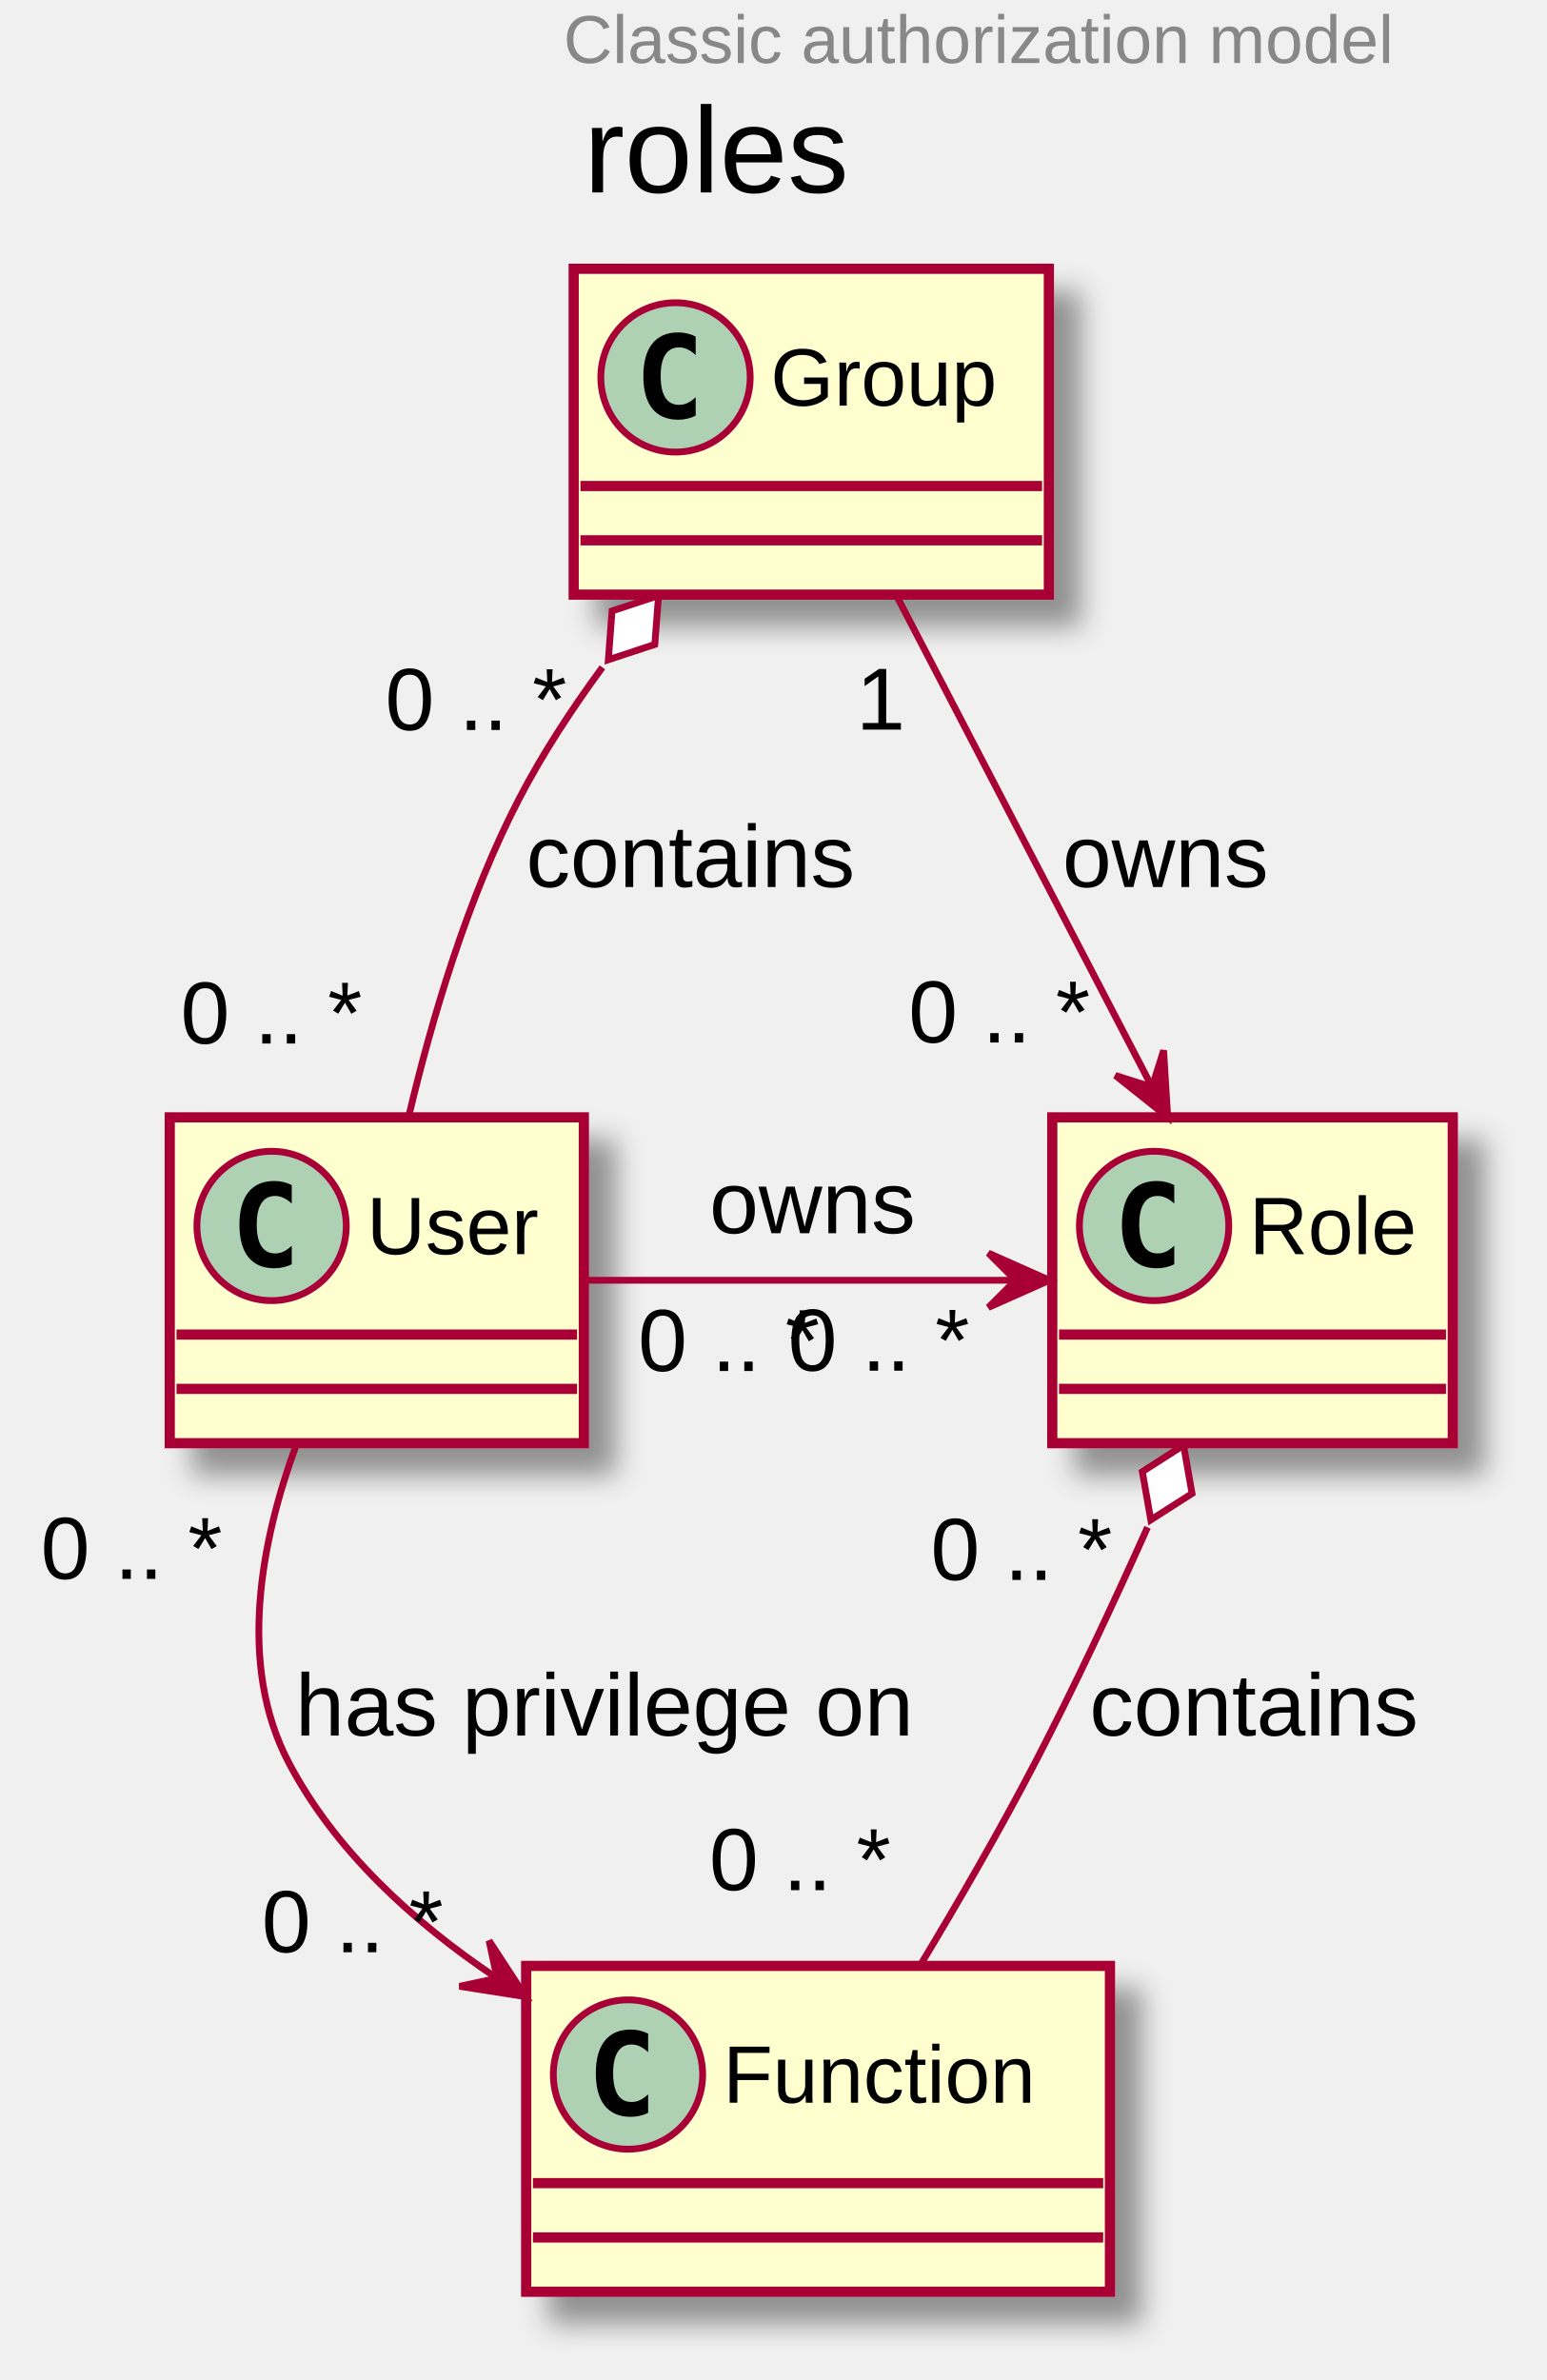
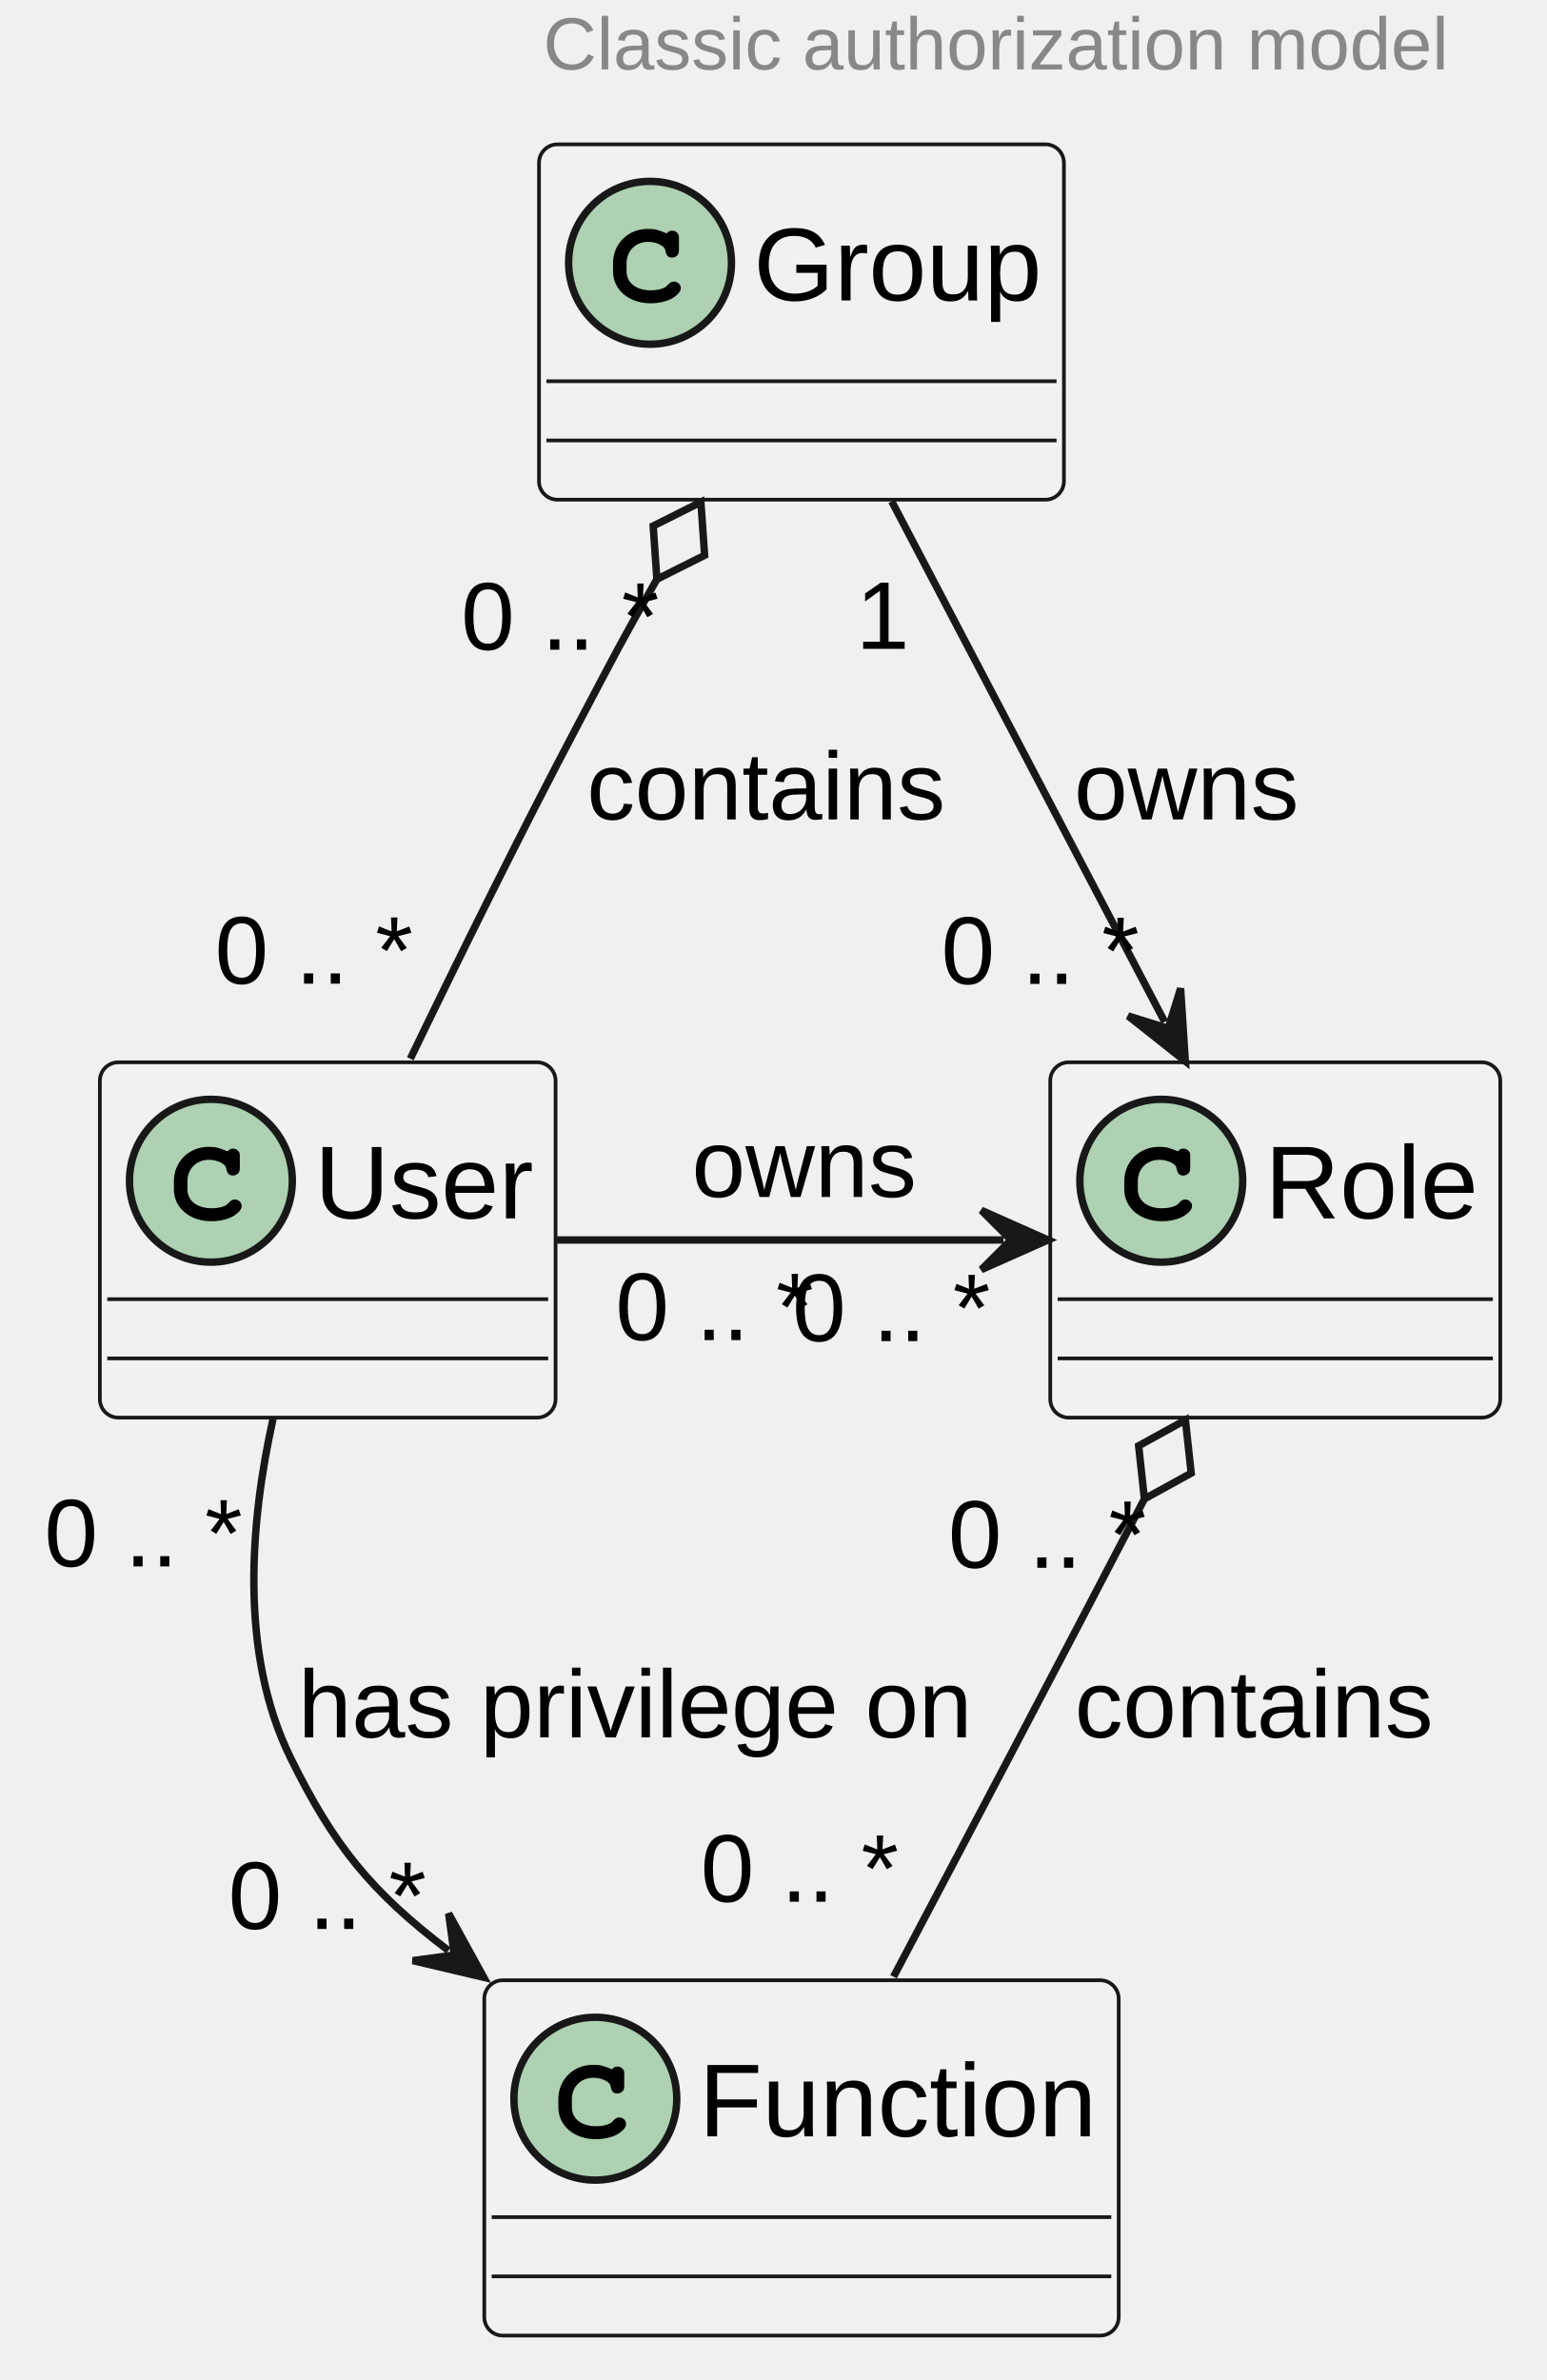
- <svg xmlns="http://www.w3.org/2000/svg" contentScriptType="application/ecmascript" contentStyleType="text/css" height="400.464px" preserveAspectRatio="none" style="width:260px;height:400px;" version="1.1" viewBox="0 0 260 400" width="260.13px" zoomAndPan="magnify">
-   <defs>
-     <filter height="300%" id="fc65duzjmhqpe" width="300%" x="-1" y="-1">
-       <feGaussianBlur result="blurOut" stdDeviation="2.282" />
-       <feColorMatrix in="blurOut" result="blurOut2" type="matrix" values="0 0 0 0 0 0 0 0 0 0 0 0 0 0 0 0 0 0 .4 0" />
-       <feOffset dx="4.564" dy="4.564" in="blurOut2" result="blurOut3" />
-       <feBlend in="SourceGraphic" in2="blurOut3" mode="normal" />
-     </filter>
-   </defs>
+ <svg xmlns="http://www.w3.org/2000/svg" contentStyleType="text/css" data-diagram-type="CLASS" height="400.623px" preserveAspectRatio="none" style="width:260px;height:400px;background:#FFFFFF;" version="1.1" viewBox="0 0 260 400" width="260.032px" zoomAndPan="magnify">
+   <defs />
  <g>
-     <text fill="#888888" font-family="Liberation Sans" font-size="11.409" lengthAdjust="spacing" textLength="150.602" x="94.704" y="10.59">Classic authorization model</text>
-     <text fill="#000000" font-family="Liberation Sans" font-size="20.537" lengthAdjust="spacing" textLength="49.06" x="98.123" y="32.344">roles</text>
-     <rect fill="#FEFECE" filter="url(#fc65duzjmhqpe)" height="54.764" id="Role" style="stroke:#A80036;stroke-width:1.711;" width="67.314" x="176.851" y="187.789" />
-     <ellipse cx="193.965" cy="206.043" fill="#ADD1B2" rx="12.55" ry="12.55" style="stroke:#A80036;stroke-width:1.141;" />
-     <path d="M197.352,212.479 Q196.692,212.817 195.961,212.978 Q195.23,213.156 194.428,213.156 Q191.576,213.156 190.061,211.284 Q188.563,209.395 188.563,205.829 Q188.563,202.264 190.061,200.374 Q191.576,198.485 194.428,198.485 Q195.23,198.485 195.961,198.663 Q196.71,198.841 197.352,199.18 L197.352,202.282 Q196.639,201.622 195.961,201.319 Q195.284,200.998 194.571,200.998 Q193.038,200.998 192.253,202.228 Q191.469,203.441 191.469,205.829 Q191.469,208.218 192.253,209.448 Q193.038,210.661 194.571,210.661 Q195.284,210.661 195.961,210.357 Q196.639,210.036 197.352,209.377 L197.352,212.479 Z " fill="#000000" />
-     <text fill="#000000" font-family="Liberation Sans" font-size="13.691" lengthAdjust="spacing" textLength="30.805" x="209.938" y="210.783">Role</text>
-     <line style="stroke:#A80036;stroke-width:1.711;" x1="177.992" x2="243.024" y1="224.298" y2="224.298" />
-     <line style="stroke:#A80036;stroke-width:1.711;" x1="177.992" x2="243.024" y1="233.425" y2="233.425" />
-     <rect fill="#FEFECE" filter="url(#fc65duzjmhqpe)" height="54.764" id="Function" style="stroke:#A80036;stroke-width:1.711;" width="98.119" x="88.429" y="330.404" />
-     <ellipse cx="105.543" cy="348.659" fill="#ADD1B2" rx="12.55" ry="12.55" style="stroke:#A80036;stroke-width:1.141;" />
-     <path d="M108.93,355.094 Q108.271,355.433 107.54,355.593 Q106.809,355.772 106.007,355.772 Q103.154,355.772 101.639,353.9 Q100.142,352.01 100.142,348.445 Q100.142,344.879 101.639,342.99 Q103.154,341.1 106.007,341.1 Q106.809,341.1 107.54,341.278 Q108.289,341.457 108.93,341.795 L108.93,344.897 Q108.217,344.238 107.54,343.934 Q106.862,343.613 106.149,343.613 Q104.616,343.613 103.832,344.844 Q103.047,346.056 103.047,348.445 Q103.047,350.833 103.832,352.063 Q104.616,353.276 106.149,353.276 Q106.862,353.276 107.54,352.973 Q108.217,352.652 108.93,351.992 L108.93,355.094 Z " fill="#000000" />
-     <text fill="#000000" font-family="Liberation Sans" font-size="13.691" lengthAdjust="spacing" textLength="61.61" x="121.516" y="353.398">Function</text>
-     <line style="stroke:#A80036;stroke-width:1.711;" x1="89.57" x2="185.408" y1="366.913" y2="366.913" />
-     <line style="stroke:#A80036;stroke-width:1.711;" x1="89.57" x2="185.408" y1="376.041" y2="376.041" />
-     <rect fill="#FEFECE" filter="url(#fc65duzjmhqpe)" height="54.764" id="Group" style="stroke:#A80036;stroke-width:1.711;" width="79.865" x="96.416" y="45.173" />
-     <ellipse cx="113.53" cy="63.428" fill="#ADD1B2" rx="12.55" ry="12.55" style="stroke:#A80036;stroke-width:1.141;" />
-     <path d="M116.917,69.864 Q116.257,70.202 115.526,70.363 Q114.795,70.541 113.993,70.541 Q111.141,70.541 109.626,68.669 Q108.128,66.78 108.128,63.214 Q108.128,59.649 109.626,57.759 Q111.141,55.87 113.993,55.87 Q114.795,55.87 115.526,56.048 Q116.275,56.226 116.917,56.565 L116.917,59.667 Q116.204,59.007 115.526,58.704 Q114.849,58.383 114.136,58.383 Q112.603,58.383 111.818,59.613 Q111.034,60.825 111.034,63.214 Q111.034,65.603 111.818,66.833 Q112.603,68.045 114.136,68.045 Q114.849,68.045 115.526,67.742 Q116.204,67.421 116.917,66.762 L116.917,69.864 Z " fill="#000000" />
-     <text fill="#000000" font-family="Liberation Sans" font-size="13.691" lengthAdjust="spacing" textLength="43.355" x="129.503" y="68.168">Group</text>
-     <line style="stroke:#A80036;stroke-width:1.711;" x1="97.557" x2="175.139" y1="81.683" y2="81.683" />
-     <line style="stroke:#A80036;stroke-width:1.711;" x1="97.557" x2="175.139" y1="90.81" y2="90.81" />
-     <rect fill="#FEFECE" filter="url(#fc65duzjmhqpe)" height="54.764" id="User" style="stroke:#A80036;stroke-width:1.711;" width="69.596" x="28.531" y="187.789" />
-     <ellipse cx="45.645" cy="206.043" fill="#ADD1B2" rx="12.55" ry="12.55" style="stroke:#A80036;stroke-width:1.141;" />
-     <path d="M49.032,212.479 Q48.372,212.817 47.641,212.978 Q46.91,213.156 46.108,213.156 Q43.256,213.156 41.741,211.284 Q40.243,209.395 40.243,205.829 Q40.243,202.264 41.741,200.374 Q43.256,198.485 46.108,198.485 Q46.91,198.485 47.641,198.663 Q48.39,198.841 49.032,199.18 L49.032,202.282 Q48.319,201.622 47.641,201.319 Q46.964,200.998 46.251,200.998 Q44.718,200.998 43.934,202.228 Q43.149,203.441 43.149,205.829 Q43.149,208.218 43.934,209.448 Q44.718,210.661 46.251,210.661 Q46.964,210.661 47.641,210.357 Q48.319,210.036 49.032,209.377 L49.032,212.479 Z " fill="#000000" />
-     <text fill="#000000" font-family="Liberation Sans" font-size="13.691" lengthAdjust="spacing" textLength="33.087" x="61.618" y="210.783">User</text>
-     <line style="stroke:#A80036;stroke-width:1.711;" x1="29.672" x2="96.986" y1="224.298" y2="224.298" />
-     <line style="stroke:#A80036;stroke-width:1.711;" x1="29.672" x2="96.986" y1="233.425" y2="233.425" />
-     <path codeLine="5" d="M192.862,256.691 C187.136,269.496 180.561,283.545 173.999,296.176 C168.094,307.54 161.031,319.733 154.697,330.248 " fill="none" id="Role-backto-Function" style="stroke:#A80036;stroke-width:1.141;" />
-     <polygon fill="#FFFFFF" points="198.92,242.905,191.988,247.337,193.412,255.44,200.344,251.008,198.92,242.905" style="stroke:#A80036;stroke-width:1.141;" />
-     <text fill="#000000" font-family="Liberation Sans" font-size="14.832" lengthAdjust="spacing" textLength="61.61" x="183.126" y="291.689">contains</text>
-     <text fill="#000000" font-family="Liberation Sans" font-size="14.832" lengthAdjust="spacing" textLength="35.369" x="156.417" y="265.537">0 .. *</text>
-     <text fill="#000000" font-family="Liberation Sans" font-size="14.832" lengthAdjust="spacing" textLength="35.369" x="119.206" y="317.672">0 .. *</text>
-     <path codeLine="6" d="M101.241,112.163 C96.08,119.186 91.195,126.661 87.288,134.165 C78.552,150.946 72.536,171.384 68.718,187.532 " fill="none" id="Group-backto-User" style="stroke:#A80036;stroke-width:1.141;" />
-     <polygon fill="#FFFFFF" points="110.678,100.103,102.865,102.681,102.241,110.885,110.053,108.306,110.678,100.103" style="stroke:#A80036;stroke-width:1.141;" />
-     <text fill="#000000" font-family="Liberation Sans" font-size="14.832" lengthAdjust="spacing" textLength="61.61" x="88.429" y="149.074">contains</text>
-     <text fill="#000000" font-family="Liberation Sans" font-size="14.832" lengthAdjust="spacing" textLength="35.369" x="64.742" y="122.689">0 .. *</text>
-     <text fill="#000000" font-family="Liberation Sans" font-size="14.832" lengthAdjust="spacing" textLength="35.369" x="30.352" y="175.382">0 .. *</text>
-     <path codeLine="7" d="M98.209,215.171 C119.901,215.171 147.868,215.171 170.466,215.171 " fill="none" id="User-to-Role" style="stroke:#A80036;stroke-width:1.141;" />
-     <polygon fill="#A80036" points="176.387,215.171,166.119,210.607,170.682,215.171,166.119,219.734,176.387,215.171" style="stroke:#A80036;stroke-width:1.141;" />
-     <text fill="#000000" font-family="Liberation Sans" font-size="14.832" lengthAdjust="spacing" textLength="36.51" x="119.234" y="207.261">owns</text>
-     <text fill="#000000" font-family="Liberation Sans" font-size="14.832" lengthAdjust="spacing" textLength="35.369" x="107.243" y="230.422">0 .. *</text>
-     <text fill="#000000" font-family="Liberation Sans" font-size="14.832" lengthAdjust="spacing" textLength="35.369" x="132.438" y="230.368">0 .. *</text>
-     <path codeLine="8" d="M49.818,242.759 C43.831,259.081 39.871,279.713 48.497,296.176 C56.264,311 69.398,322.967 83.225,332.27 " fill="none" id="User-to-Function" style="stroke:#A80036;stroke-width:1.141;" />
-     <polygon fill="#A80036" points="88.341,335.577,82.195,326.17,83.55,332.48,77.24,333.835,88.341,335.577" style="stroke:#A80036;stroke-width:1.141;" />
-     <text fill="#000000" font-family="Liberation Sans" font-size="14.832" lengthAdjust="spacing" textLength="114.092" x="49.638" y="291.689">has privilege on</text>
-     <text fill="#000000" font-family="Liberation Sans" font-size="14.832" lengthAdjust="spacing" textLength="35.369" x="6.846" y="265.356">0 .. *</text>
-     <text fill="#000000" font-family="Liberation Sans" font-size="14.832" lengthAdjust="spacing" textLength="35.369" x="43.992" y="328.106">0 .. *</text>
-     <path codeLine="9" d="M150.647,100.053 C162.907,123.63 180.592,157.639 193.561,182.58 " fill="none" id="Group-to-Role" style="stroke:#A80036;stroke-width:1.141;" />
-     <polygon fill="#A80036" points="196.253,187.757,195.565,176.542,193.621,182.696,187.467,180.753,196.253,187.757" style="stroke:#A80036;stroke-width:1.141;" />
-     <text fill="#000000" font-family="Liberation Sans" font-size="14.832" lengthAdjust="spacing" textLength="36.51" x="178.562" y="149.074">owns</text>
-     <text fill="#000000" font-family="Liberation Sans" font-size="14.832" lengthAdjust="spacing" textLength="9.127" x="143.893" y="122.627">1</text>
-     <text fill="#000000" font-family="Liberation Sans" font-size="14.832" lengthAdjust="spacing" textLength="35.369" x="152.7" y="175.213">0 .. *</text>
+     <text fill="#888888" font-family="Liberation Sans" font-size="12.442" lengthAdjust="spacing" textLength="152.138" x="91.301" y="11.67">Classic authorization model</text>
+     <g id="elem_Role">
+       <rect fill="#F1F1F1" height="59.72" id="Role" rx="3.11" ry="3.11" style="stroke:#181818;stroke-width:0.622;" width="75.637" x="176.511" y="178.537" />
+       <ellipse cx="195.173" cy="198.444" fill="#ADD1B2" rx="13.686" ry="13.686" style="stroke:#181818;stroke-width:1.244;" />
+       <path d="M188.953,199.883 C188.953,202.993 191.616,205.248 195.251,205.248 C196.787,205.248 198.245,204.879 199.178,204.237 C199.936,203.713 200.345,203.188 200.345,202.682 C200.345,202.099 199.82,201.594 199.197,201.594 C198.906,201.594 198.634,201.691 198.381,201.943 C197.837,202.488 197.837,202.488 197.623,202.604 C197.059,202.896 196.262,203.071 195.31,203.071 C192.821,203.071 191.227,201.807 191.227,199.844 L191.227,198.541 C191.227,196.422 192.743,194.925 194.862,194.925 C195.582,194.925 196.301,195.101 196.884,195.411 C197.467,195.742 197.681,195.975 197.759,196.422 C197.915,197.258 198.226,197.569 198.887,197.569 C199.236,197.569 199.586,197.394 199.82,197.122 C199.975,196.908 200.034,196.695 200.034,196.15 L200.034,194.459 C200.034,193.934 200.014,193.759 199.858,193.545 C199.645,193.234 199.295,193.04 198.887,193.04 C198.498,193.04 198.245,193.176 197.973,193.506 C196.515,192.884 195.97,192.748 194.785,192.748 C191.46,192.748 188.953,195.256 188.953,198.522 L188.953,199.883 Z " fill="#000000" />
+       <text fill="#000000" font-family="Liberation Sans" font-size="17.418" lengthAdjust="spacing" textLength="35.823" x="212.592" y="204.768">Role</text>
+       <line style="stroke:#181818;stroke-width:0.622;" x1="177.755" x2="250.904" y1="218.351" y2="218.351" />
+       <line style="stroke:#181818;stroke-width:0.622;" x1="177.755" x2="250.904" y1="228.304" y2="228.304" />
+     </g>
+     <g id="elem_Function">
+       <rect fill="#F1F1F1" height="59.72" id="Function" rx="3.11" ry="3.11" style="stroke:#181818;stroke-width:0.622;" width="106.621" x="81.394" y="332.815" />
+       <ellipse cx="100.056" cy="352.721" fill="#ADD1B2" rx="13.686" ry="13.686" style="stroke:#181818;stroke-width:1.244;" />
+       <path d="M93.836,354.16 C93.836,357.271 96.499,359.526 100.134,359.526 C101.67,359.526 103.128,359.156 104.061,358.515 C104.819,357.99 105.228,357.465 105.228,356.959 C105.228,356.376 104.703,355.871 104.081,355.871 C103.789,355.871 103.517,355.968 103.264,356.221 C102.72,356.765 102.72,356.765 102.506,356.882 C101.942,357.173 101.145,357.348 100.193,357.348 C97.704,357.348 96.11,356.085 96.11,354.121 L96.11,352.819 C96.11,350.7 97.626,349.203 99.745,349.203 C100.465,349.203 101.184,349.378 101.767,349.689 C102.35,350.019 102.564,350.253 102.642,350.7 C102.797,351.536 103.109,351.847 103.77,351.847 C104.12,351.847 104.469,351.672 104.703,351.399 C104.858,351.186 104.916,350.972 104.916,350.428 L104.916,348.736 C104.916,348.211 104.897,348.036 104.742,347.822 C104.528,347.512 104.178,347.317 103.77,347.317 C103.381,347.317 103.128,347.453 102.856,347.784 C101.398,347.162 100.853,347.026 99.668,347.026 C96.343,347.026 93.836,349.533 93.836,352.799 L93.836,354.16 Z " fill="#000000" />
+       <text fill="#000000" font-family="Liberation Sans" font-size="17.418" lengthAdjust="spacing" textLength="66.807" x="117.475" y="359.045">Function</text>
+       <line style="stroke:#181818;stroke-width:0.622;" x1="82.638" x2="186.771" y1="372.628" y2="372.628" />
+       <line style="stroke:#181818;stroke-width:0.622;" x1="82.638" x2="186.771" y1="382.582" y2="382.582" />
+     </g>
+     <g id="elem_Group">
+       <rect fill="#F1F1F1" height="59.72" id="Group" rx="3.11" ry="3.11" style="stroke:#181818;stroke-width:0.622;" width="88.224" x="90.588" y="24.26" />
+       <ellipse cx="109.251" cy="44.167" fill="#ADD1B2" rx="13.686" ry="13.686" style="stroke:#181818;stroke-width:1.244;" />
+       <path d="M103.03,45.605 C103.03,48.716 105.693,50.971 109.329,50.971 C110.864,50.971 112.323,50.602 113.256,49.96 C114.014,49.435 114.422,48.91 114.422,48.405 C114.422,47.822 113.897,47.316 113.275,47.316 C112.983,47.316 112.711,47.413 112.459,47.666 C111.914,48.21 111.914,48.21 111.7,48.327 C111.137,48.619 110.34,48.794 109.387,48.794 C106.899,48.794 105.305,47.53 105.305,45.567 L105.305,44.264 C105.305,42.145 106.821,40.648 108.94,40.648 C109.659,40.648 110.378,40.823 110.962,41.134 C111.545,41.465 111.759,41.698 111.837,42.145 C111.992,42.981 112.303,43.292 112.964,43.292 C113.314,43.292 113.664,43.117 113.897,42.845 C114.053,42.631 114.111,42.417 114.111,41.873 L114.111,40.182 C114.111,39.657 114.091,39.482 113.936,39.268 C113.722,38.957 113.372,38.763 112.964,38.763 C112.575,38.763 112.323,38.899 112.05,39.229 C110.592,38.607 110.048,38.471 108.862,38.471 C105.538,38.471 103.03,40.979 103.03,44.245 L103.03,45.605 Z " fill="#000000" />
+       <text fill="#000000" font-family="Liberation Sans" font-size="17.418" lengthAdjust="spacing" textLength="48.411" x="126.669" y="50.49">Group</text>
+       <line style="stroke:#181818;stroke-width:0.622;" x1="91.832" x2="177.569" y1="64.074" y2="64.074" />
+       <line style="stroke:#181818;stroke-width:0.622;" x1="91.832" x2="177.569" y1="74.027" y2="74.027" />
+     </g>
+     <g id="elem_User">
+       <rect fill="#F1F1F1" height="59.72" id="User" rx="3.11" ry="3.11" style="stroke:#181818;stroke-width:0.622;" width="76.59" x="16.784" y="178.537" />
+       <ellipse cx="35.447" cy="198.444" fill="#ADD1B2" rx="13.686" ry="13.686" style="stroke:#181818;stroke-width:1.244;" />
+       <path d="M29.226,199.883 C29.226,202.993 31.889,205.248 35.524,205.248 C37.06,205.248 38.518,204.879 39.451,204.237 C40.209,203.713 40.618,203.188 40.618,202.682 C40.618,202.099 40.093,201.594 39.471,201.594 C39.179,201.594 38.907,201.691 38.654,201.943 C38.11,202.488 38.11,202.488 37.896,202.604 C37.332,202.896 36.535,203.071 35.583,203.071 C33.094,203.071 31.5,201.807 31.5,199.844 L31.5,198.541 C31.5,196.422 33.017,194.925 35.136,194.925 C35.855,194.925 36.574,195.101 37.157,195.411 C37.741,195.742 37.954,195.975 38.032,196.422 C38.188,197.258 38.499,197.569 39.16,197.569 C39.51,197.569 39.86,197.394 40.093,197.122 C40.248,196.908 40.307,196.695 40.307,196.15 L40.307,194.459 C40.307,193.934 40.287,193.759 40.132,193.545 C39.918,193.234 39.568,193.04 39.16,193.04 C38.771,193.04 38.518,193.176 38.246,193.506 C36.788,192.884 36.244,192.748 35.058,192.748 C31.734,192.748 29.226,195.256 29.226,198.522 L29.226,199.883 Z " fill="#000000" />
+       <text fill="#000000" font-family="Liberation Sans" font-size="17.418" lengthAdjust="spacing" textLength="36.776" x="52.865" y="204.768">User</text>
+       <line style="stroke:#181818;stroke-width:0.622;" x1="18.028" x2="92.129" y1="218.351" y2="218.351" />
+       <line style="stroke:#181818;stroke-width:0.622;" x1="18.028" x2="92.129" y1="228.304" y2="228.304" />
+     </g>
+     <g id="link_Role_Function">
+       <path codeLine="4" d="M192.339,251.913 C183.68,268.56 179.459,276.591 169.543,295.49 C163.223,307.521 156.218,320.784 150.172,332.23 " fill="#FFFFFF" fill-opacity="0" id="Role-backto-Function" style="stroke:#181818;stroke-width:1.244;" />
+       <polygon fill="#FFFFFF" fill-opacity="0" points="199.229,238.668,191.369,242.994,192.339,251.913,200.2,247.588,199.229,238.668" style="stroke:#181818;stroke-width:1.244;" />
+       <text fill="#000000" font-family="Liberation Sans" font-size="16.174" lengthAdjust="spacing" textLength="60.243" x="180.629" y="291.998">contains</text>
+       <text fill="#000000" font-family="Liberation Sans" font-size="16.174" lengthAdjust="spacing" textLength="33.265" x="159.369" y="263.485">0 .. *</text>
+       <text fill="#000000" font-family="Liberation Sans" font-size="16.174" lengthAdjust="spacing" textLength="33.265" x="117.756" y="319.619">0 .. *</text>
+     </g>
+     <g id="link_Group_User">
+       <path codeLine="5" d="M110.403,97.348 C103.884,108.782 103.839,109.1 97.382,121.305 C87.515,139.956 77.027,161.231 68.965,177.94 " fill="#FFFFFF" fill-opacity="0" id="Group-backto-User" style="stroke:#181818;stroke-width:1.244;" />
+       <polygon fill="#FFFFFF" fill-opacity="0" points="117.798,84.379,109.778,88.398,110.403,97.348,118.424,93.329,117.798,84.379" style="stroke:#181818;stroke-width:1.244;" />
+       <text fill="#000000" font-family="Liberation Sans" font-size="16.174" lengthAdjust="spacing" textLength="60.243" x="98.626" y="137.721">contains</text>
+       <text fill="#000000" font-family="Liberation Sans" font-size="16.174" lengthAdjust="spacing" textLength="33.265" x="77.499" y="109.192">0 .. *</text>
+       <text fill="#000000" font-family="Liberation Sans" font-size="16.174" lengthAdjust="spacing" textLength="33.265" x="36.124" y="165.326">0 .. *</text>
+     </g>
+     <g id="link_User_Role">
+       <path codeLine="6" d="M93.624,208.398 C118.669,208.398 143.702,208.398 168.673,208.398 " fill="#FFFFFF" fill-opacity="0" id="User-to-Role" style="stroke:#181818;stroke-width:1.244;" />
+       <polygon fill="#181818" points="176.138,208.398,164.94,203.421,169.917,208.398,164.94,213.374,176.138,208.398" style="stroke:#181818;stroke-width:1.244;" />
+       <text fill="#000000" font-family="Liberation Sans" font-size="16.174" lengthAdjust="spacing" textLength="37.758" x="116.281" y="201.174">owns</text>
+       <text fill="#000000" font-family="Liberation Sans" font-size="16.174" lengthAdjust="spacing" textLength="33.265" x="103.453" y="225.225">0 .. *</text>
+       <text fill="#000000" font-family="Liberation Sans" font-size="16.174" lengthAdjust="spacing" textLength="33.265" x="133.176" y="225.4">0 .. *</text>
+     </g>
+     <g id="link_User_Function">
+       <path codeLine="7" d="M45.885,238.494 C42.028,255.863 40.199,277.934 48.859,295.49 C56.087,310.158 62.373,317.948 75.362,327.814 " fill="#FFFFFF" fill-opacity="0" id="User-to-Function" style="stroke:#181818;stroke-width:1.244;" />
+       <polygon fill="#181818" points="81.307,332.329,75.4,321.593,76.353,328.567,69.38,329.519,81.307,332.329" style="stroke:#181818;stroke-width:1.244;" />
+       <text fill="#000000" font-family="Liberation Sans" font-size="16.174" lengthAdjust="spacing" textLength="113.291" x="50.103" y="291.998">has privilege on</text>
+       <text fill="#000000" font-family="Liberation Sans" font-size="16.174" lengthAdjust="spacing" textLength="33.265" x="7.465" y="263.268">0 .. *</text>
+       <text fill="#000000" font-family="Liberation Sans" font-size="16.174" lengthAdjust="spacing" textLength="33.265" x="38.375" y="324.192">0 .. *</text>
+     </g>
+     <g id="link_Group_Role">
+       <path codeLine="8" d="M149.873,84.266 C164.032,111.278 181.604,144.766 195.75,171.74 " fill="#FFFFFF" fill-opacity="0" id="Group-to-Role" style="stroke:#181818;stroke-width:1.244;" />
+       <polygon fill="#181818" points="199.217,178.351,198.424,166.123,196.328,172.842,189.609,170.746,199.217,178.351" style="stroke:#181818;stroke-width:1.244;" />
+       <text fill="#000000" font-family="Liberation Sans" font-size="16.174" lengthAdjust="spacing" textLength="37.758" x="180.53" y="137.721">owns</text>
+       <text fill="#000000" font-family="Liberation Sans" font-size="16.174" lengthAdjust="spacing" textLength="8.995" x="143.836" y="109.053">1</text>
+       <text fill="#000000" font-family="Liberation Sans" font-size="16.174" lengthAdjust="spacing" textLength="33.265" x="158.198" y="165.369">0 .. *</text>
+     </g>
  </g>
</svg>
